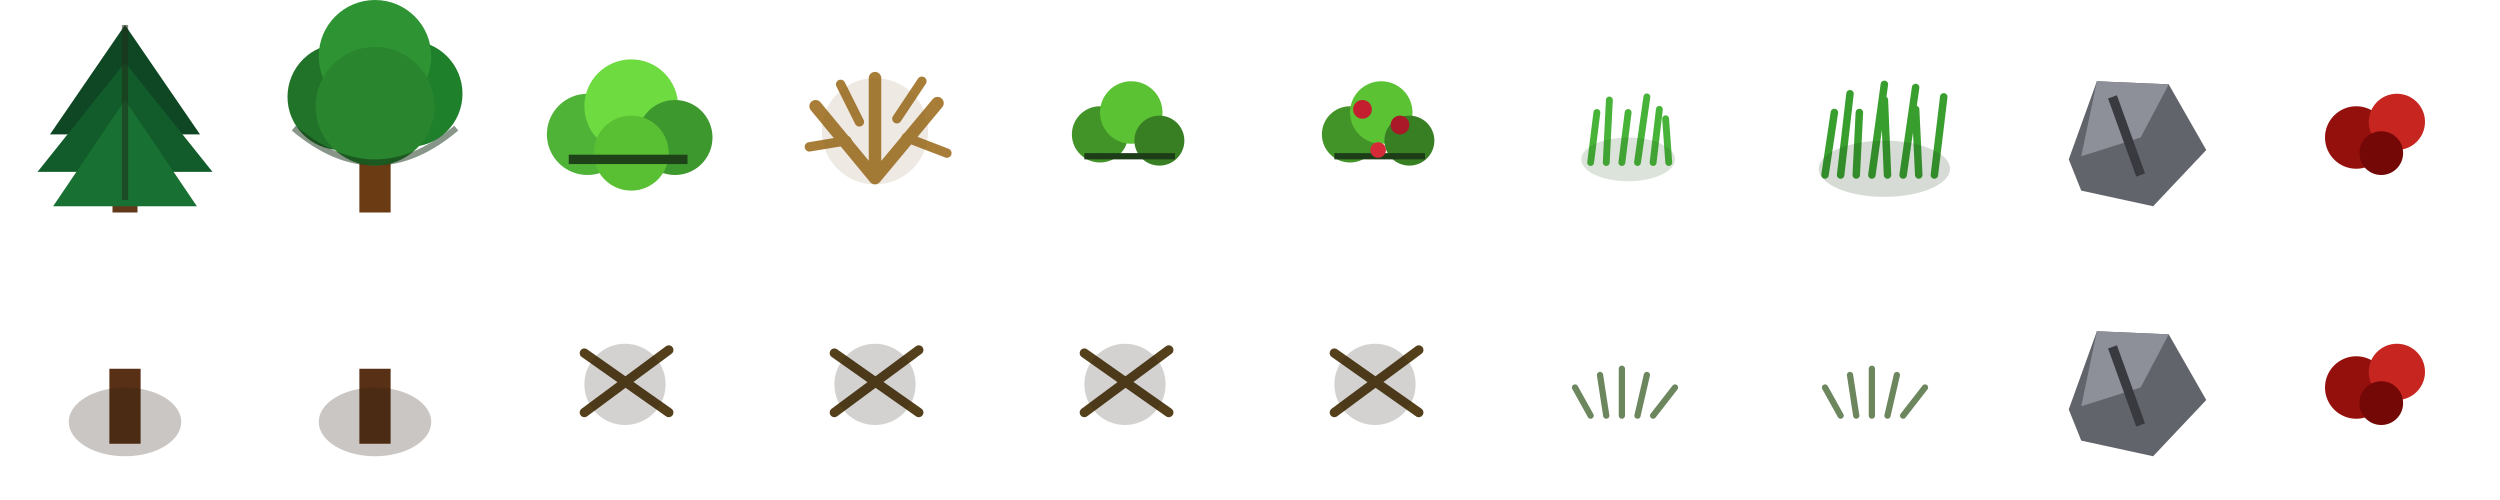
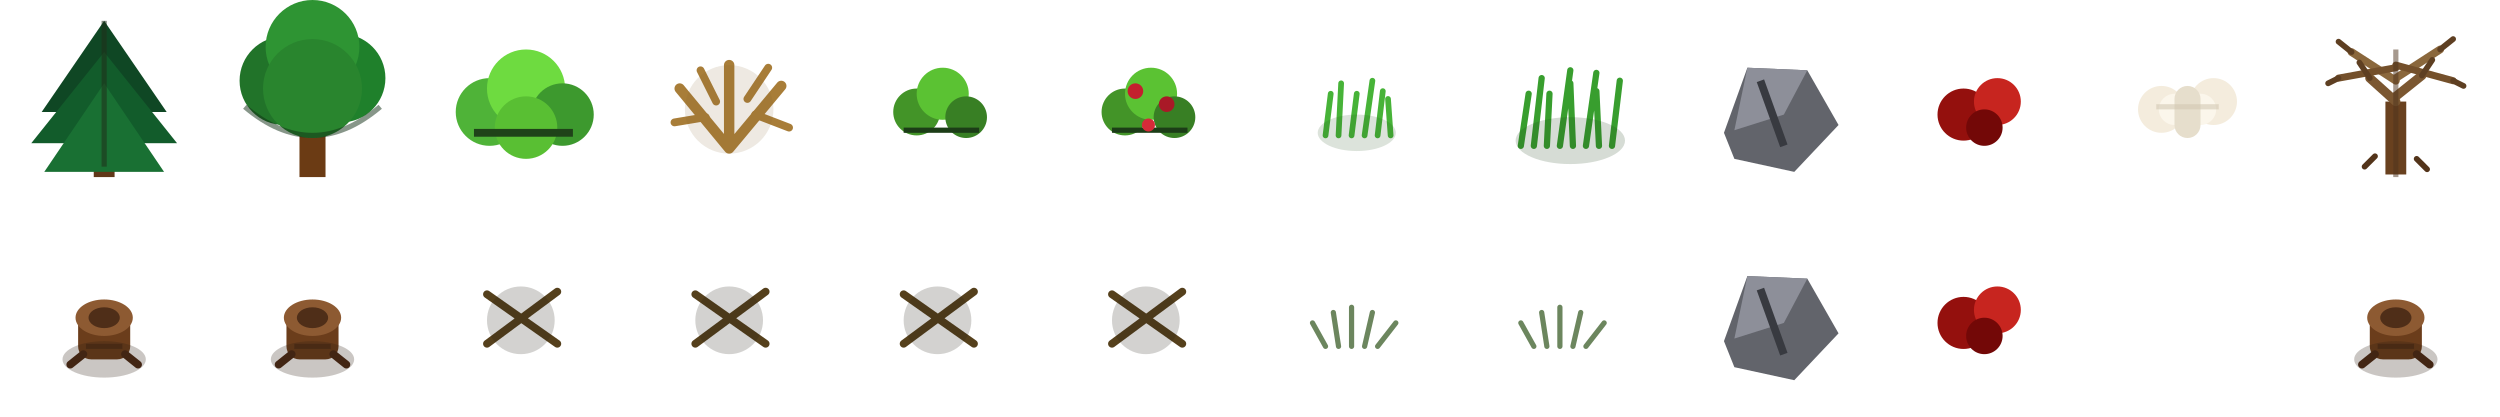
- <svg xmlns="http://www.w3.org/2000/svg" width="800" height="160" viewBox="0 0 800 160">
+ <svg xmlns="http://www.w3.org/2000/svg" width="960" height="160" viewBox="0 0 960 160">
  <g id="conifer">
    <rect x="36" y="46" width="8" height="22" fill="#613819" />
    <path d="M40 8 16 43h48Z" fill="#0f4724" />
    <path d="M40 20 12 55h56Z" fill="#125c2b" />
    <path d="M40 32 17 66h46Z" fill="#197033" />
    <path d="M40 8v56" stroke="#1f2e1a" stroke-width="2" opacity=".55" />
  </g>
  <g id="leafy" transform="translate(80)">
    <rect x="35" y="42" width="10" height="26" fill="#6b3b14" />
    <circle cx="29" cy="31" r="17" fill="#217329" />
    <circle cx="51" cy="30" r="17" fill="#1f802b" />
    <circle cx="40" cy="18" r="18" fill="#2e9433" />
    <circle cx="40" cy="34" r="19" fill="#29852e" />
    <path d="M14 41q26 22 52 0" fill="none" stroke="#0f2e14" stroke-width="2" opacity=".5" />
  </g>
  <g id="bush" transform="translate(160)">
    <circle cx="28" cy="43" r="13" fill="#4fb338" />
    <circle cx="42" cy="34" r="15" fill="#6edb40" />
    <circle cx="56" cy="44" r="12" fill="#3d992e" />
    <circle cx="42" cy="49" r="12" fill="#59bf33" />
    <path d="M22 51h38" stroke="#1f4319" stroke-width="3" />
  </g>
  <g id="dry-bush" transform="translate(240)" stroke-linecap="round">
    <g stroke="#a87d38">
      <path d="M40 57 21 34M40 57l20-24M40 57V25" stroke-width="4" />
      <path d="M31 45 19 47M35 39 29 27M50 44l13 5M47 38l8-12" stroke-width="3" />
    </g>
    <circle cx="40" cy="42" r="17" fill="#80612b" opacity=".14" />
  </g>
  <g id="small-bush" transform="translate(320)">
    <circle cx="32" cy="43" r="9" fill="#439428" />
    <circle cx="42" cy="36" r="10" fill="#5bc233" />
    <circle cx="51" cy="45" r="8" fill="#387f24" />
    <path d="M27 50h29" stroke="#1c3d17" stroke-width="2" />
  </g>
  <g id="berry-bush" transform="translate(400)">
    <circle cx="32" cy="43" r="9" fill="#439428" />
    <circle cx="42" cy="36" r="10" fill="#5bc233" />
    <circle cx="51" cy="45" r="8" fill="#387f24" />
    <path d="M27 50h29" stroke="#1c3d17" stroke-width="2" />
    <circle cx="36" cy="35" r="3" fill="#c41f2e" />
    <circle cx="48" cy="40" r="3" fill="#a91927" />
    <circle cx="41" cy="48" r="2.5" fill="#d52b39" />
  </g>
  <g id="grass" transform="translate(480)" stroke="#47b338" stroke-width="2.2" stroke-linecap="round">
    <path d="M29 52 31 36M34 52l1-20M39 52l2-16M44 52l3-21M49 52l2-17M54 52l-1-14" />
    <ellipse cx="41" cy="51" rx="15" ry="7" fill="#1f4d17" stroke="none" opacity=".16" />
  </g>
  <g id="dense-grass" transform="translate(560)" stroke="#389e2e" stroke-width="2.4" stroke-linecap="round">
    <path d="M24 56 27 36M29 56l3-26M34 56l1-20M39 56l4-29M44 56l-1-24M49 56l4-28M54 56l-1-21M59 56l3-25" />
    <ellipse cx="43" cy="54" rx="21" ry="9" fill="#193d14" stroke="none" opacity=".18" />
  </g>
  <g id="rock" transform="translate(640)">
    <path d="m22 51 9-25 23 1 12 21-17 18-23-5Z" fill="#62646b" />
    <path d="m31 26 23 1-9 17-19 6Z" fill="#8d8f99" />
    <path d="m36 31 9 25" stroke="#383a40" stroke-width="3" />
  </g>
  <g id="meat" transform="translate(720)">
    <circle cx="34" cy="44" r="10" fill="#94100d" />
    <circle cx="47" cy="39" r="9" fill="#c7251f" />
    <circle cx="42" cy="49" r="7" fill="#730807" />
  </g>
+   <g id="bone" transform="translate(800)">
+     <circle cx="30" cy="42" r="9" fill="#f4ecdd" />
+     <circle cx="50" cy="39" r="9" fill="#f4ecdd" />
+     <rect x="29" y="36" width="22" height="12" rx="6" fill="#fbf6eb" />
+     <rect x="35" y="33" width="10" height="20" rx="5" fill="#e6decc" />
+     <path d="M28 41h24" stroke="#cfc5af" stroke-width="2" opacity=".55" />
+   </g>
+   <g id="dry-tree" transform="translate(880)">
+     <rect x="36" y="39" width="8" height="28" fill="#69411f" />
+     <path d="M40 39 30 30" stroke="#7b5731" stroke-width="3.5" stroke-linecap="round" />
+     <path d="M40 37 50 29" stroke="#7b5731" stroke-width="3.5" stroke-linecap="round" />
+     <path d="M40 31 23 20" stroke="#8a673c" stroke-width="3" stroke-linecap="round" />
+     <path d="M40 30 57 19" stroke="#8a673c" stroke-width="3" stroke-linecap="round" />
+     <path d="M40 26 18 30" stroke="#74502b" stroke-width="2.7" stroke-linecap="round" />
+     <path d="M40 25 62 31" stroke="#74502b" stroke-width="2.7" stroke-linecap="round" />
+     <path d="M40 19v49" stroke="#4e341d" stroke-width="2" opacity=".5" />
+     <path d="M30 30 26 24M50 29 54 23M23 20 18 16M57 19 62 15M18 30 14 32M62 31 66 33" stroke="#5e3f22" stroke-width="2.2" stroke-linecap="round" />
+     <path d="M32 60 28 64M48 61 52 65" stroke="#53341a" stroke-width="2.2" stroke-linecap="round" />
+   </g>
  <g transform="translate(0 80)">
-     <g id="depleted-tree">
-       <rect x="35" y="38" width="10" height="24" fill="#573016" />
-       <ellipse cx="40" cy="55" rx="18" ry="11" fill="#2b1c0f" opacity=".25" />
+     <g id="stump">
+       <rect x="30" y="40" width="20" height="18" rx="5" fill="#6b3d1b" />
+       <ellipse cx="40" cy="42" rx="11" ry="7" fill="#8d5a32" />
+       <ellipse cx="40" cy="42" rx="6" ry="4" fill="#4f2e18" />
+       <path d="M32 56 27 60M48 56 53 60" stroke="#4a2814" stroke-width="3" stroke-linecap="round" />
+       <path d="M33 53h14" stroke="#3b2212" stroke-width="2" opacity=".5" />
+       <ellipse cx="40" cy="58" rx="16" ry="7" fill="#2b1c0f" opacity=".25" />
    </g>
-     <use href="#depleted-tree" transform="translate(80)" />
+     <use href="#stump" transform="translate(80)" />
    <g id="depleted-bush" transform="translate(160)" stroke="#55401c" stroke-width="3" stroke-linecap="round">
      <path d="m27 52 27-20M54 52 27 33" />
      <circle cx="40" cy="43" r="13" fill="#242014" stroke="none" opacity=".2" />
    </g>
    <use href="#depleted-bush" transform="translate(80)" />
    <use href="#depleted-bush" transform="translate(160)" />
    <use href="#depleted-bush" transform="translate(240)" />
    <g id="depleted-grass" transform="translate(480)" stroke="#2e521a" stroke-width="2" stroke-linecap="round" opacity=".7">
      <path d="M29 53 24 44M34 53l-2-13M39 53v-15M44 53l3-13M49 53l7-9" />
    </g>
    <use href="#depleted-grass" transform="translate(80)" />
    <use href="#rock" />
    <use href="#meat" />
+     <use href="#stump" transform="translate(880)" />
  </g>
</svg>
